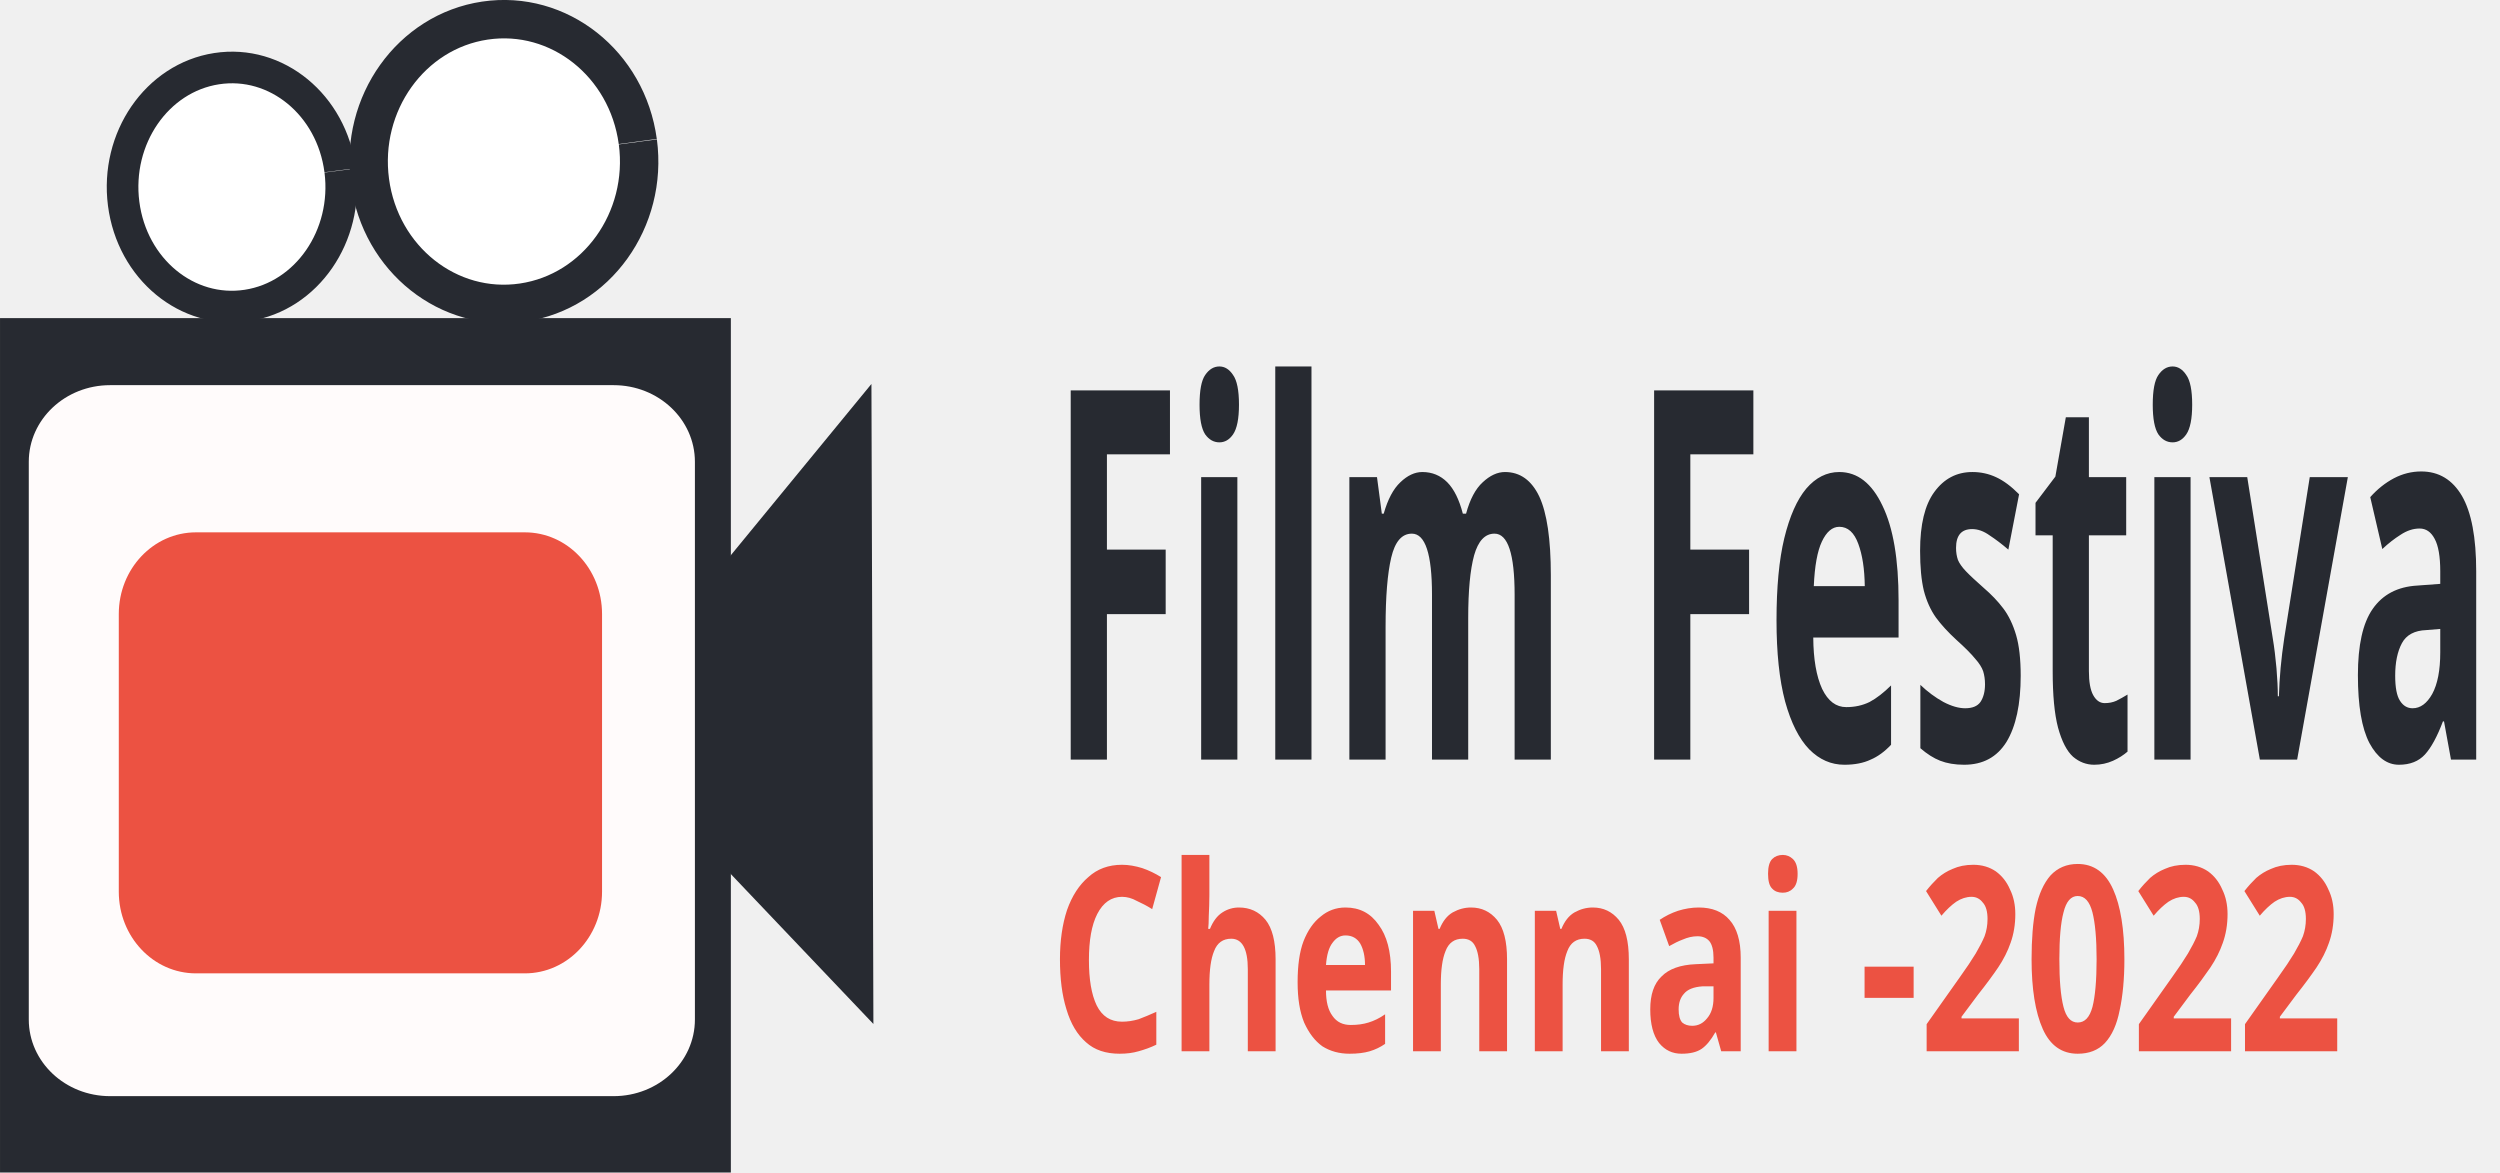
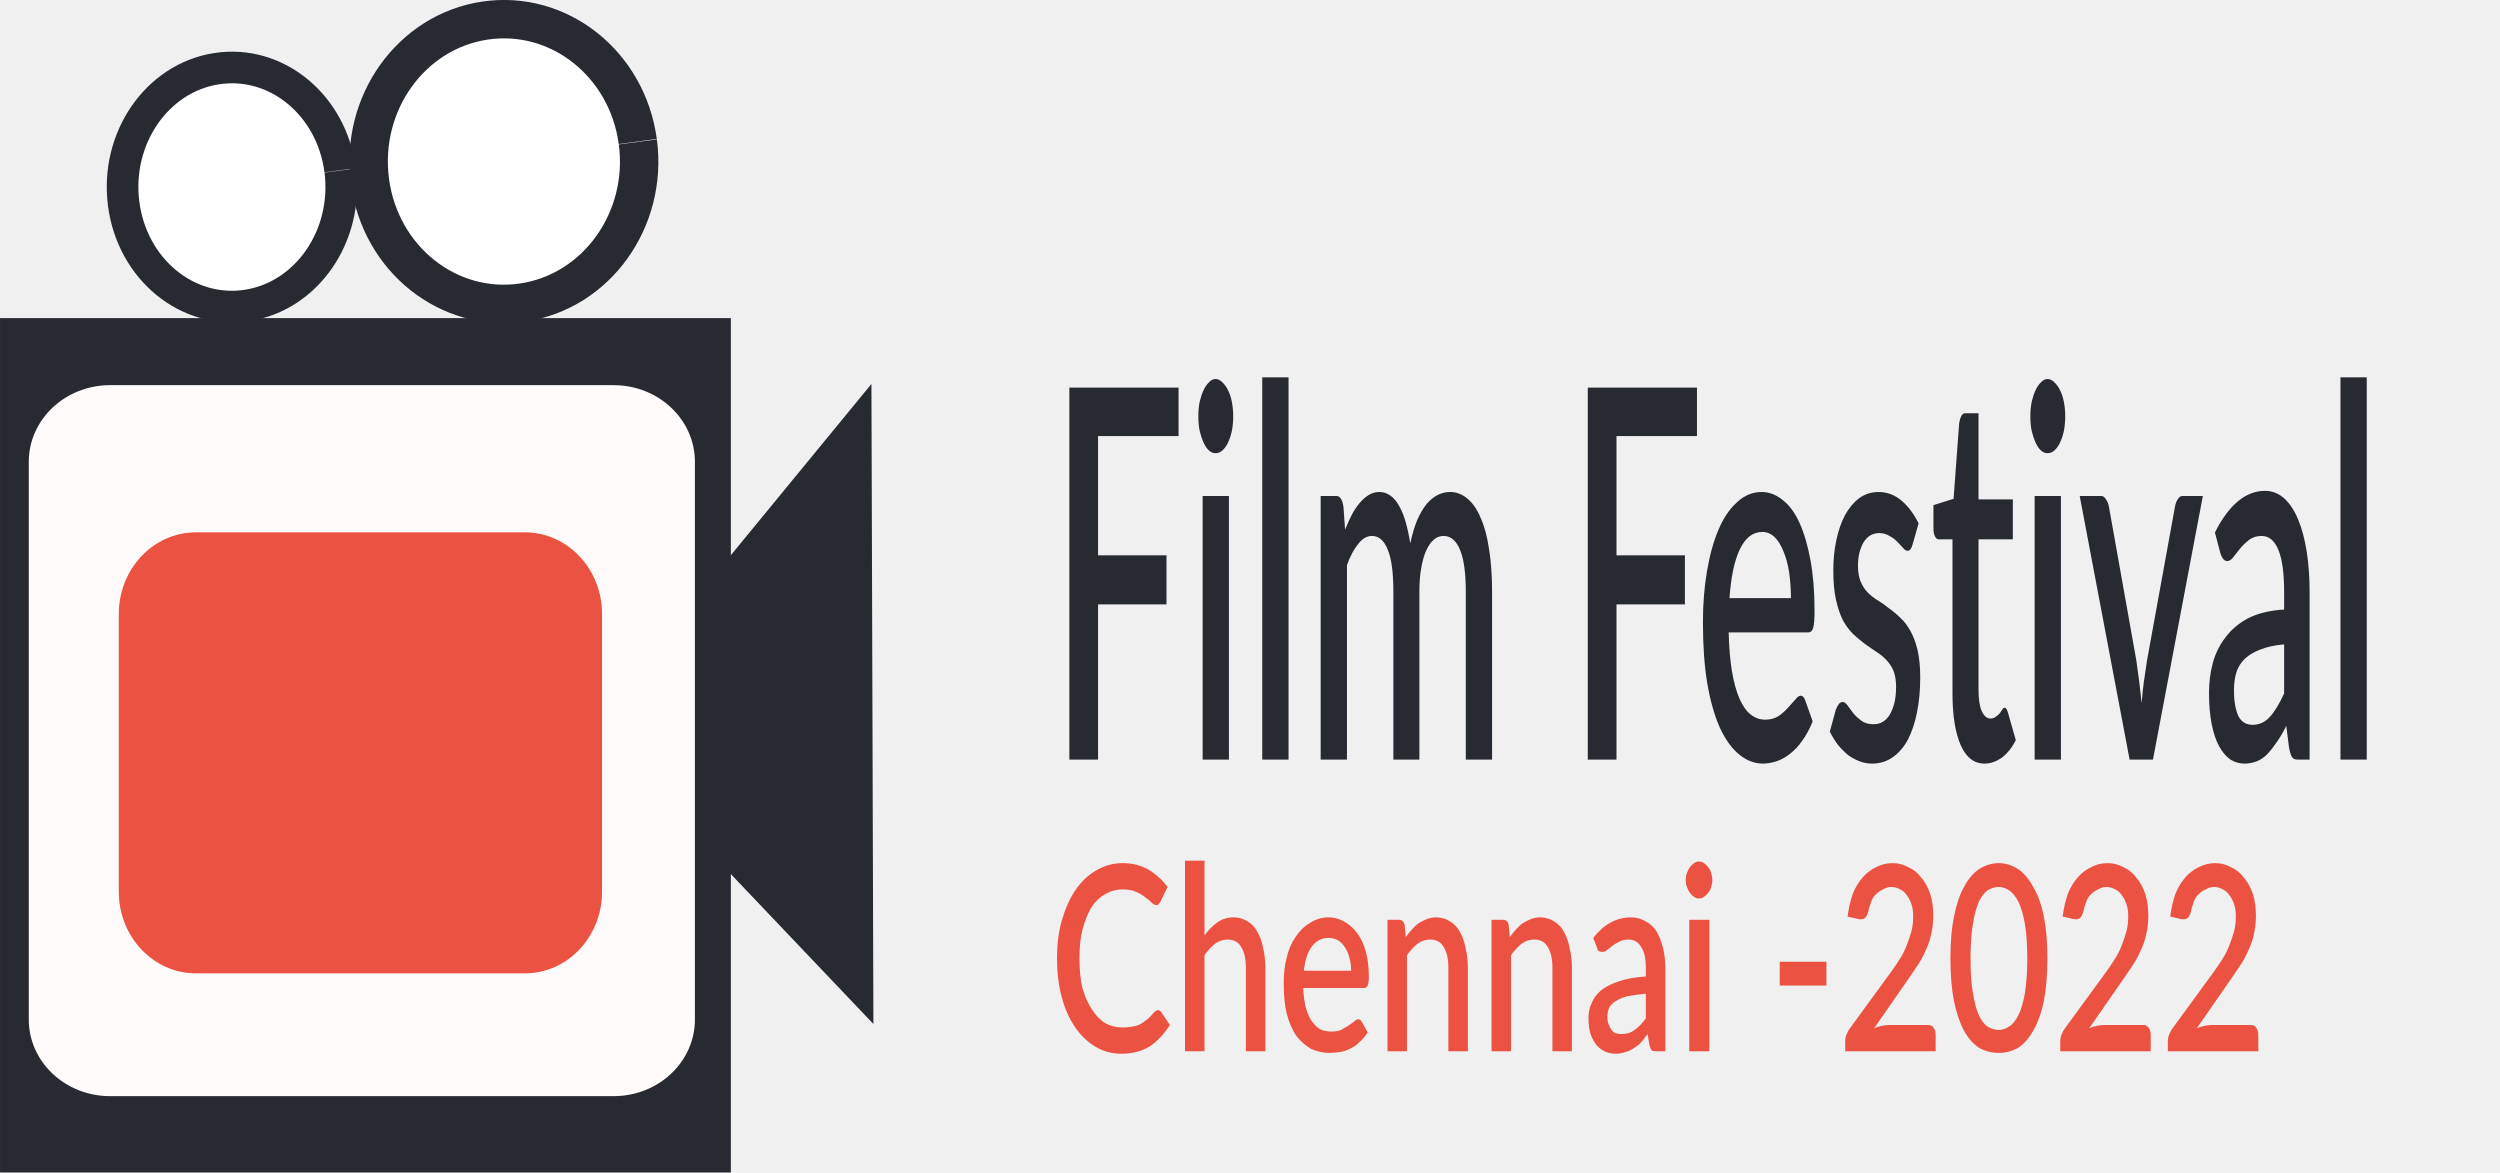
<svg xmlns="http://www.w3.org/2000/svg" width="56.052mm" height="26.289mm" viewBox="0 0 56.052 26.289" version="1.1" id="svg1672">
  <defs id="defs1669" />
  <g id="layer1" transform="translate(-32.17067,-34.58743)">
-     <g id="g8302">
+     <g id="g355">
      <rect style="fill:#272a31;fill-opacity:1;stroke-width:0.113" id="rect2984" width="16.386" height="19.156" x="32.171" y="41.72" ry="0" rx="0" />
      <path id="path3283" style="fill:#272a31;fill-opacity:1;stroke-width:0.06" d="m 48.264,47.392 3.445,-4.196 0.044,14.35 -3.454,-3.632 z" />
      <rect style="fill:#fffbfb;fill-opacity:1;stroke-width:0.286" id="rect4787" width="14.935" height="15.941" x="32.816" y="43.223" ry="1.718" rx="1.823" />
-       <text xml:space="preserve" style="font-style:normal;font-variant:normal;font-weight:600;font-stretch:normal;font-size:14.152px;font-family:'Source Han Sans CN';-inkscape-font-specification:'Source Han Sans CN, Semi-Bold';font-variant-ligatures:normal;font-variant-caps:normal;font-variant-numeric:normal;font-variant-east-asian:normal;white-space:pre;inline-size:90.2;display:inline;fill:#272a31;fill-opacity:1;stroke-width:0.191;stroke-dasharray:none" x="93.136" y="79.571" id="text10035" transform="matrix(0.3849377,0,0,0.8187926,19.83186,-13.53302)">
-         <tspan x="93.136" y="79.571" id="tspan9791">Film Festival </tspan>
+       <text xml:space="preserve" style="font-style:normal;font-variant:normal;font-weight:600;font-stretch:normal;font-size:14.152px;font-family:Lato;-inkscape-font-specification:'Lato, Semi-Bold';font-variant-ligatures:normal;font-variant-caps:normal;font-variant-numeric:normal;font-variant-east-asian:normal;white-space:pre;inline-size:90.2;display:inline;fill:#272a31;fill-opacity:1;stroke-width:0.191;stroke-dasharray:none" x="93.136" y="79.571" id="text10035" transform="matrix(0.3849377,0,0,0.8187926,19.83186,-13.53302)">
+         <tspan x="93.136" y="79.571" id="tspan373">Film Festival </tspan>
      </text>
-       <text xml:space="preserve" style="font-style:normal;font-variant:normal;font-weight:600;font-stretch:normal;font-size:4.901px;font-family:'Source Han Sans CN';-inkscape-font-specification:'Source Han Sans CN, Semi-Bold';font-variant-ligatures:normal;font-variant-caps:normal;font-variant-numeric:normal;font-variant-east-asian:normal;fill:#ec5242;fill-opacity:1;stroke-width:0.06;stroke-dasharray:none" x="65.658" y="49.336" id="text13265" transform="scale(0.8483147,1.178808)">
-         <tspan id="tspan13263" style="font-style:normal;font-variant:normal;font-weight:600;font-stretch:normal;font-size:4.901px;font-family:'Source Han Sans CN';-inkscape-font-specification:'Source Han Sans CN, Semi-Bold';font-variant-ligatures:normal;font-variant-caps:normal;font-variant-numeric:normal;font-variant-east-asian:normal;fill:#ec5242;fill-opacity:1;stroke-width:0.06" x="65.658" y="49.336">Chennai -2022</tspan>
+       <text xml:space="preserve" style="font-style:normal;font-variant:normal;font-weight:600;font-stretch:normal;font-size:4.901px;font-family:Lato;-inkscape-font-specification:'Lato, Semi-Bold';font-variant-ligatures:normal;font-variant-caps:normal;font-variant-numeric:normal;font-variant-east-asian:normal;fill:#ec5242;fill-opacity:1;stroke-width:0.06;stroke-dasharray:none" x="65.658" y="49.336" id="text13265" transform="scale(0.8483147,1.178808)">
+         <tspan id="tspan13263" style="font-style:normal;font-variant:normal;font-weight:600;font-stretch:normal;font-size:4.901px;font-family:Lato;-inkscape-font-specification:'Lato, Semi-Bold';font-variant-ligatures:normal;font-variant-caps:normal;font-variant-numeric:normal;font-variant-east-asian:normal;fill:#ec5242;fill-opacity:1;stroke-width:0.06" x="65.658" y="49.336">Chennai -2022</tspan>
      </text>
      <rect style="fill:#ec5242;fill-opacity:1;stroke-width:0.072" id="rect5348" width="10.835" height="9.888" x="34.834" y="46.523" rx="1.73" ry="1.831" />
      <path style="fill:#272a31;fill-opacity:1;stroke:#ec5242;stroke-width:0.109;stroke-dasharray:none" id="path4177" d="m 41.518,38.001 a 2.131,2.741 0 0 1 0.002,0.018" />
      <path style="fill:#ffffff;fill-opacity:1;stroke:#272a31;stroke-width:0.861;stroke-dasharray:none;stroke-opacity:1" id="path6725" d="m 46.472,37.769 a 3.032,3.192 0 0 1 -2.583,3.601 3.032,3.192 0 0 1 -3.423,-2.716 3.032,3.192 0 0 1 2.578,-3.605 3.032,3.192 0 0 1 3.426,2.711" />
      <path style="fill:#ffffff;fill-opacity:1;stroke:#272a31;stroke-width:0.709;stroke-dasharray:none;stroke-opacity:1" id="path6725-5" d="m 39.798,38.411 a 2.451,2.68 0 0 1 -2.088,3.024 2.451,2.68 0 0 1 -2.767,-2.281 2.451,2.68 0 0 1 2.084,-3.027 2.451,2.68 0 0 1 2.77,2.277" />
    </g>
  </g>
</svg>
